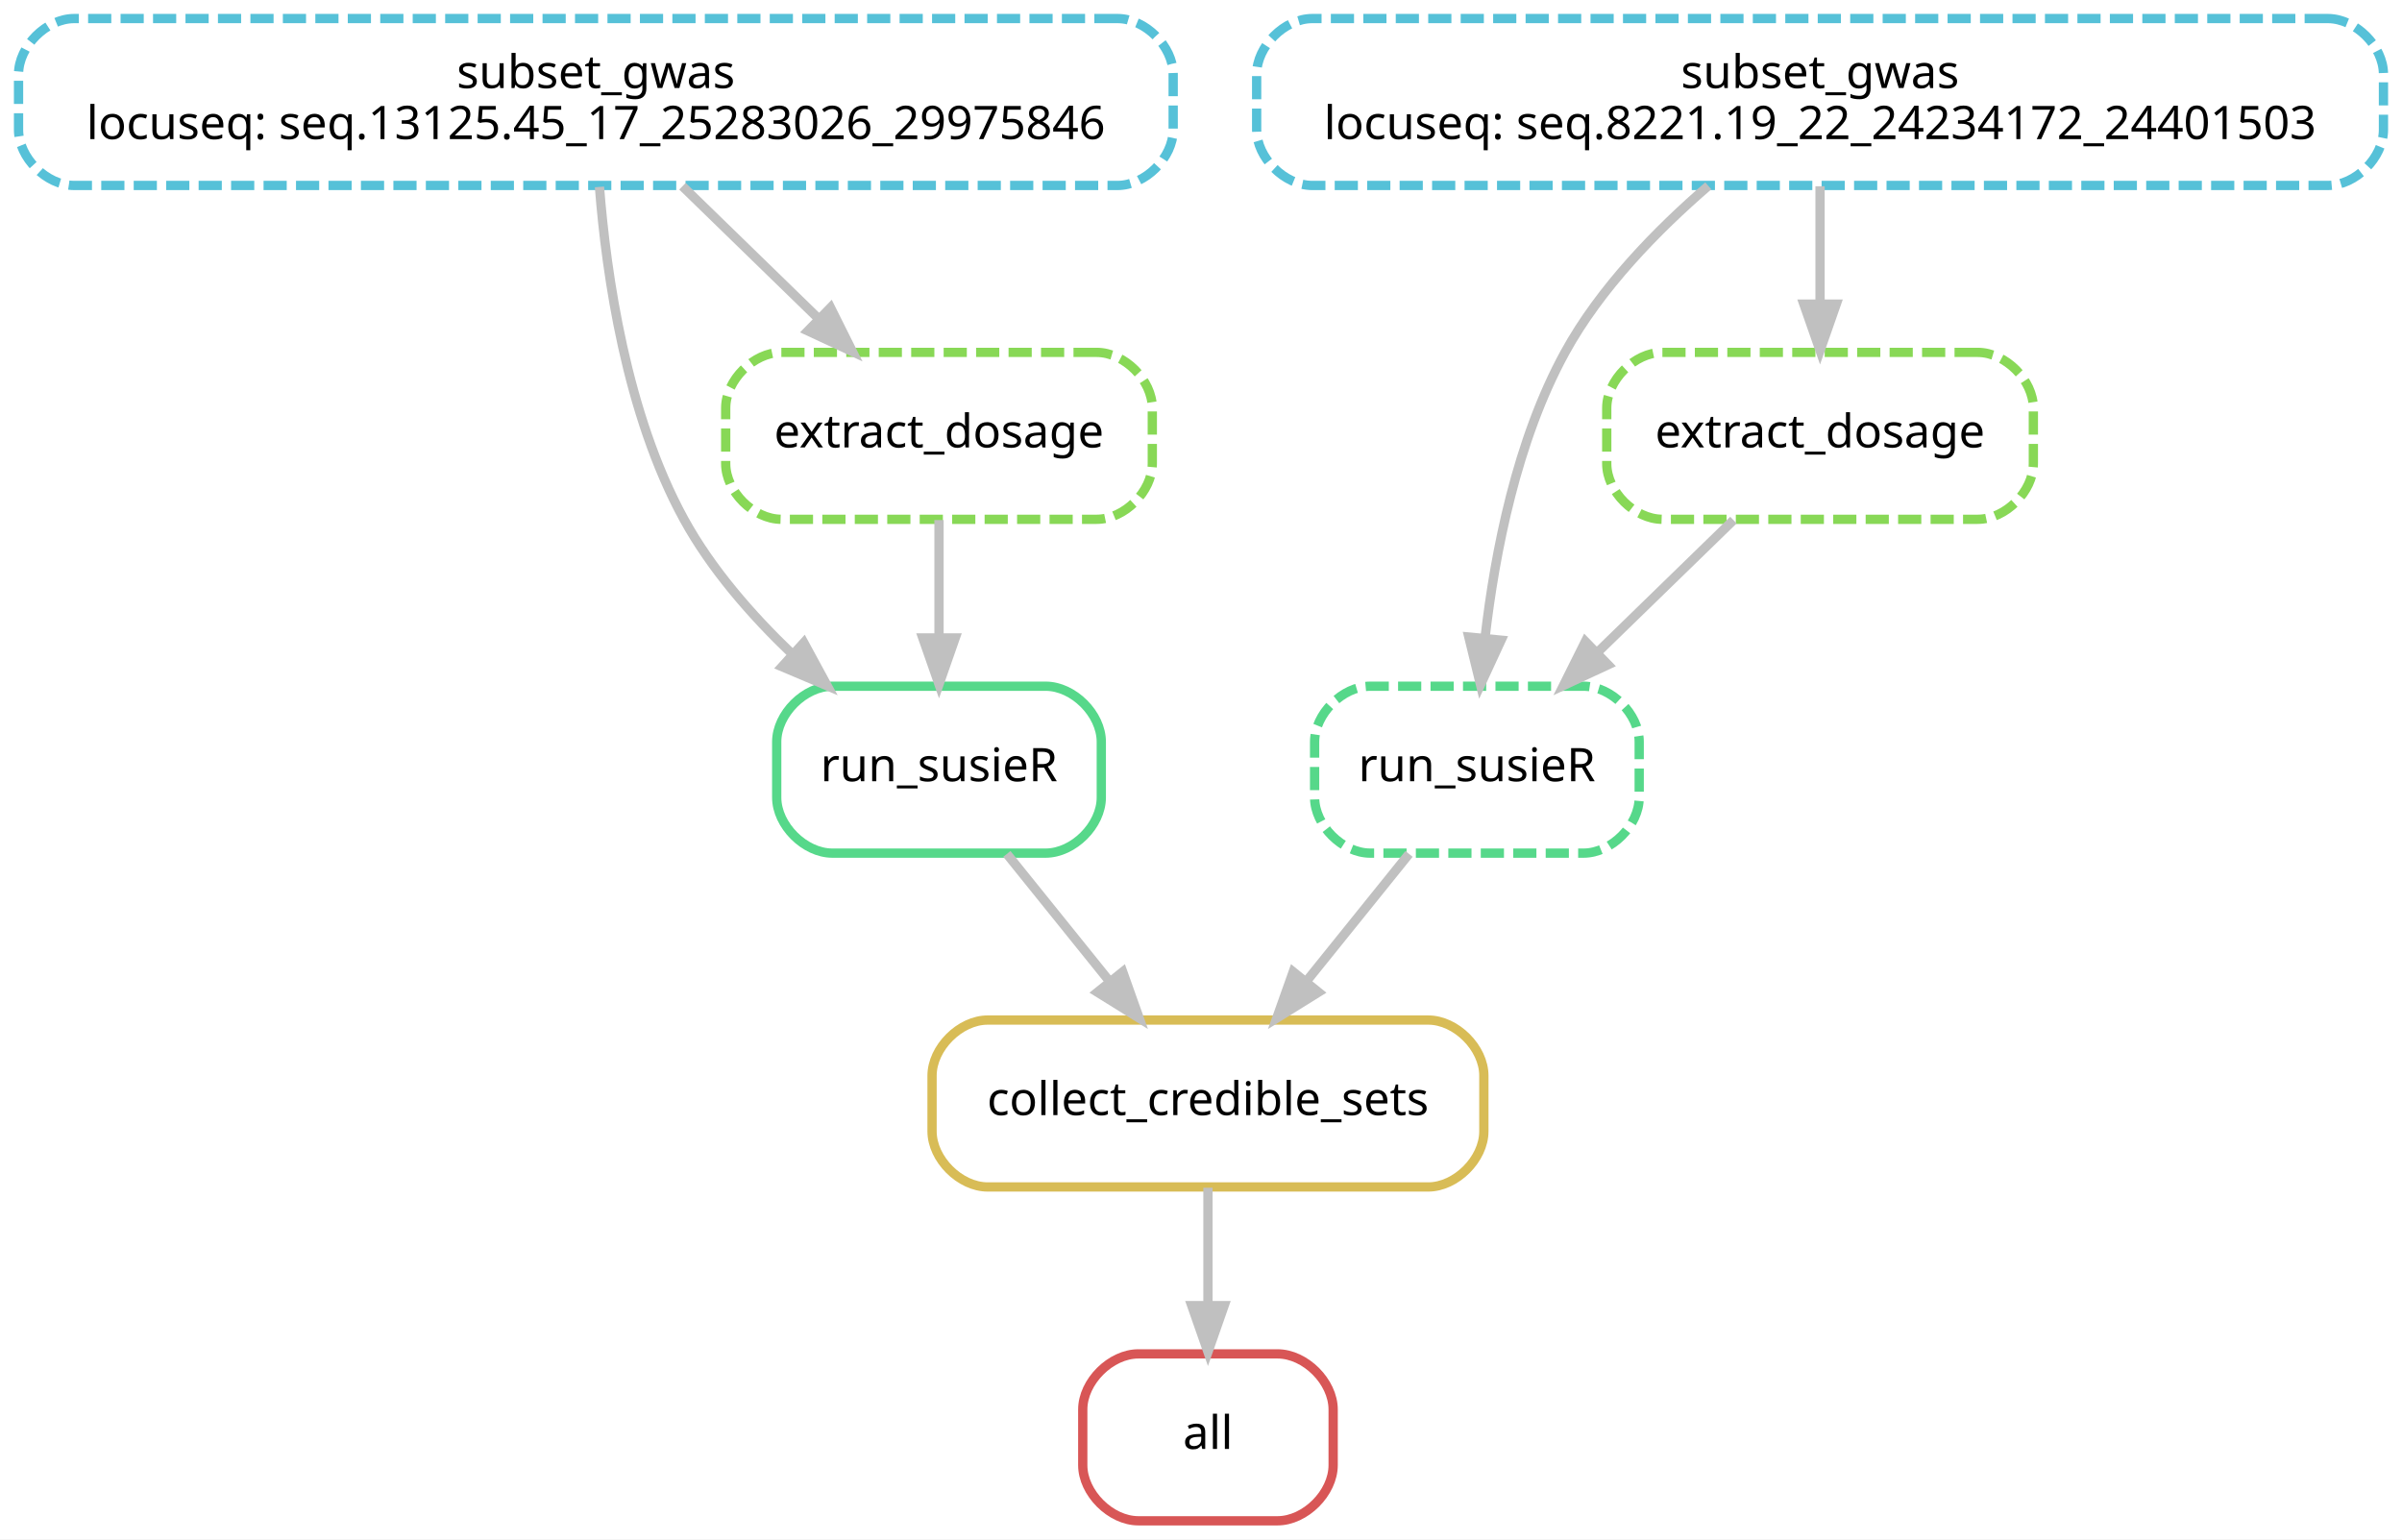
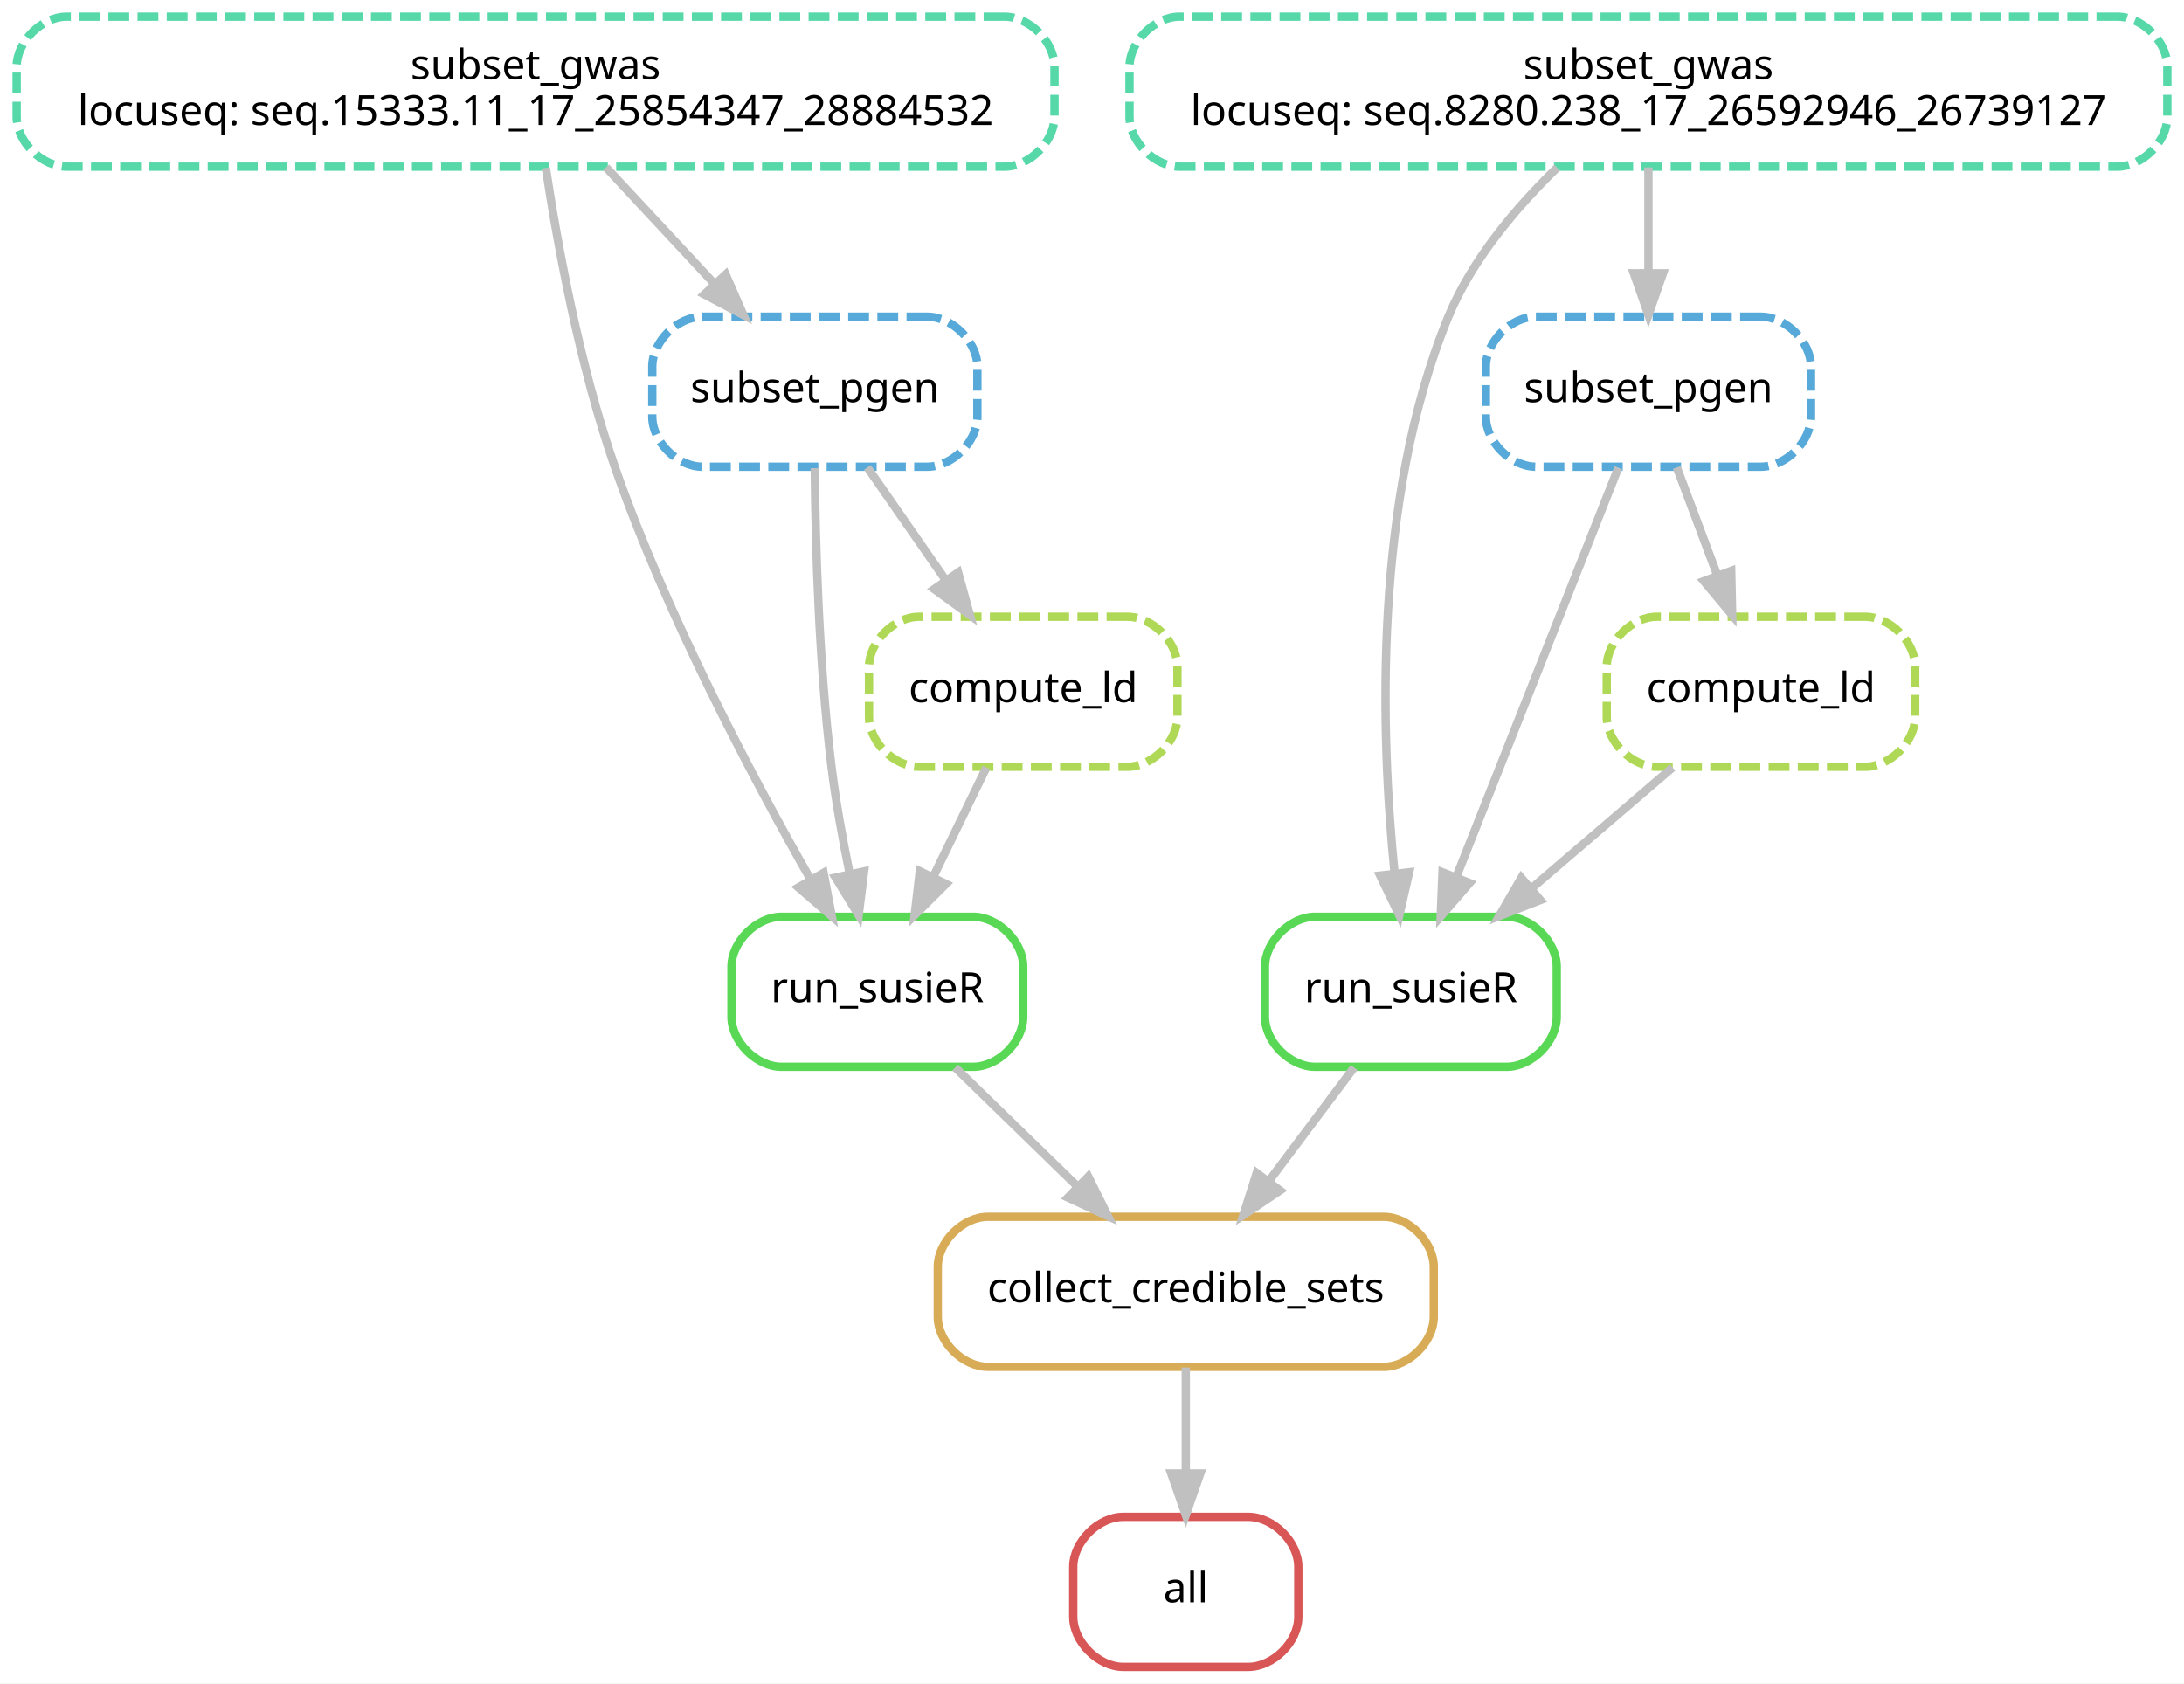
- <svg xmlns="http://www.w3.org/2000/svg" width="518pt" height="332pt" viewBox="0.00 0.00 518.00 332.00">
-   <g id="graph0" class="graph" transform="scale(1 1) rotate(0) translate(4 328)">
-     <polygon fill="#ffffff" stroke="transparent" points="-4,4 -4,-328 514,-328 514,4 -4,4" />
+ <svg xmlns="http://www.w3.org/2000/svg" width="524pt" height="404pt" viewBox="0.00 0.00 524.00 404.00">
+   <g id="graph0" class="graph" transform="scale(1 1) rotate(0) translate(4 400)">
+     <polygon fill="#ffffff" stroke="transparent" points="-4,4 -4,-400 520,-400 520,4 -4,4" />
    <g id="node1" class="node">
-       <path fill="none" stroke="#d85656" stroke-width="2" d="M271.5,-36C271.5,-36 241.5,-36 241.5,-36 235.5,-36 229.5,-30 229.5,-24 229.5,-24 229.5,-12 229.5,-12 229.5,-6 235.5,0 241.5,0 241.5,0 271.5,0 271.5,0 277.5,0 283.5,-6 283.5,-12 283.5,-12 283.5,-24 283.5,-24 283.5,-30 277.5,-36 271.5,-36" />
-       <text text-anchor="middle" x="256.5" y="-15.5" font-family="sans" font-size="10.00" fill="#000000">all</text>
+       <path fill="none" stroke="#d85656" stroke-width="2" d="M295.5,-36C295.5,-36 265.5,-36 265.5,-36 259.5,-36 253.5,-30 253.5,-24 253.5,-24 253.5,-12 253.5,-12 253.5,-6 259.5,0 265.5,0 265.5,0 295.5,0 295.5,0 301.5,0 307.5,-6 307.5,-12 307.5,-12 307.5,-24 307.5,-24 307.5,-30 301.5,-36 295.5,-36" />
+       <text text-anchor="middle" x="280.5" y="-15.5" font-family="sans" font-size="10.00" fill="#000000">all</text>
    </g>
    <g id="node2" class="node">
-       <path fill="none" stroke="#d8bc56" stroke-width="2" d="M304,-108C304,-108 209,-108 209,-108 203,-108 197,-102 197,-96 197,-96 197,-84 197,-84 197,-78 203,-72 209,-72 209,-72 304,-72 304,-72 310,-72 316,-78 316,-84 316,-84 316,-96 316,-96 316,-102 310,-108 304,-108" />
-       <text text-anchor="middle" x="256.5" y="-87.5" font-family="sans" font-size="10.00" fill="#000000">collect_credible_sets</text>
+       <path fill="none" stroke="#d8ac56" stroke-width="2" d="M328,-108C328,-108 233,-108 233,-108 227,-108 221,-102 221,-96 221,-96 221,-84 221,-84 221,-78 227,-72 233,-72 233,-72 328,-72 328,-72 334,-72 340,-78 340,-84 340,-84 340,-96 340,-96 340,-102 334,-108 328,-108" />
+       <text text-anchor="middle" x="280.5" y="-87.5" font-family="sans" font-size="10.00" fill="#000000">collect_credible_sets</text>
    </g>
    <g id="edge1" class="edge">
-       <path fill="none" stroke="#c0c0c0" stroke-width="2" d="M256.5,-71.831C256.5,-64.131 256.5,-54.974 256.5,-46.417" />
-       <polygon fill="#c0c0c0" stroke="#c0c0c0" stroke-width="2" points="260,-46.413 256.5,-36.413 253,-46.413 260,-46.413" />
+       <path fill="none" stroke="#c0c0c0" stroke-width="2" d="M280.5,-71.831C280.5,-64.131 280.5,-54.974 280.5,-46.417" />
+       <polygon fill="#c0c0c0" stroke="#c0c0c0" stroke-width="2" points="284,-46.413 280.5,-36.413 277,-46.413 284,-46.413" />
    </g>
    <g id="node3" class="node">
-       <path fill="none" stroke="#56d88a" stroke-width="2" d="M221.5,-180C221.5,-180 175.5,-180 175.5,-180 169.5,-180 163.5,-174 163.5,-168 163.5,-168 163.5,-156 163.5,-156 163.5,-150 169.5,-144 175.5,-144 175.5,-144 221.5,-144 221.5,-144 227.5,-144 233.5,-150 233.5,-156 233.5,-156 233.5,-168 233.5,-168 233.5,-174 227.5,-180 221.5,-180" />
-       <text text-anchor="middle" x="198.5" y="-159.5" font-family="sans" font-size="10.00" fill="#000000">run_susieR</text>
+       <path fill="none" stroke="#59d856" stroke-width="2" d="M229.5,-180C229.5,-180 183.5,-180 183.5,-180 177.5,-180 171.5,-174 171.5,-168 171.5,-168 171.5,-156 171.5,-156 171.5,-150 177.5,-144 183.5,-144 183.5,-144 229.5,-144 229.5,-144 235.5,-144 241.5,-150 241.5,-156 241.5,-156 241.5,-168 241.5,-168 241.5,-174 235.5,-180 229.5,-180" />
+       <text text-anchor="middle" x="206.5" y="-159.5" font-family="sans" font-size="10.00" fill="#000000">run_susieR</text>
    </g>
    <g id="edge2" class="edge">
-       <path fill="none" stroke="#c0c0c0" stroke-width="2" d="M213.136,-143.831C219.816,-135.539 227.857,-125.557 235.19,-116.453" />
-       <polygon fill="#c0c0c0" stroke="#c0c0c0" stroke-width="2" points="238.119,-118.397 241.667,-108.413 232.668,-114.005 238.119,-118.397" />
+       <path fill="none" stroke="#c0c0c0" stroke-width="2" d="M225.173,-143.831C234.025,-135.219 244.749,-124.785 254.389,-115.405" />
+       <polygon fill="#c0c0c0" stroke="#c0c0c0" stroke-width="2" points="257.106,-117.645 261.833,-108.163 252.225,-112.628 257.106,-117.645" />
    </g>
    <g id="node4" class="node">
-       <path fill="none" stroke="#88d856" stroke-width="2" stroke-dasharray="5,2" d="M232.5,-252C232.5,-252 164.5,-252 164.5,-252 158.5,-252 152.5,-246 152.5,-240 152.5,-240 152.5,-228 152.5,-228 152.5,-222 158.5,-216 164.5,-216 164.5,-216 232.5,-216 232.5,-216 238.5,-216 244.5,-222 244.5,-228 244.5,-228 244.5,-240 244.5,-240 244.5,-246 238.5,-252 232.5,-252" />
-       <text text-anchor="middle" x="198.5" y="-231.5" font-family="sans" font-size="10.00" fill="#000000">extract_dosage</text>
+       <path fill="none" stroke="#56a9d8" stroke-width="2" stroke-dasharray="5,2" d="M218.5,-324C218.5,-324 164.5,-324 164.5,-324 158.5,-324 152.5,-318 152.5,-312 152.5,-312 152.5,-300 152.5,-300 152.5,-294 158.5,-288 164.5,-288 164.5,-288 218.5,-288 218.5,-288 224.5,-288 230.5,-294 230.5,-300 230.5,-300 230.5,-312 230.5,-312 230.5,-318 224.5,-324 218.5,-324" />
+       <text text-anchor="middle" x="191.5" y="-303.5" font-family="sans" font-size="10.00" fill="#000000">subset_pgen</text>
    </g>
    <g id="edge4" class="edge">
-       <path fill="none" stroke="#c0c0c0" stroke-width="2" d="M198.5,-215.831C198.5,-208.131 198.5,-198.974 198.5,-190.417" />
-       <polygon fill="#c0c0c0" stroke="#c0c0c0" stroke-width="2" points="202,-190.413 198.5,-180.413 195,-190.413 202,-190.413" />
+       <path fill="none" stroke="#c0c0c0" stroke-width="2" d="M191.477,-287.659C191.651,-269.422 192.457,-240.681 195.5,-216 196.537,-207.588 198.174,-198.53 199.871,-190.282" />
+       <polygon fill="#c0c0c0" stroke="#c0c0c0" stroke-width="2" points="203.32,-190.891 202.012,-180.377 196.478,-189.411 203.32,-190.891" />
+     </g>
+     <g id="node6" class="node">
+       <path fill="none" stroke="#afd856" stroke-width="2" stroke-dasharray="5,2" d="M266.5,-252C266.5,-252 216.5,-252 216.5,-252 210.5,-252 204.5,-246 204.5,-240 204.5,-240 204.5,-228 204.5,-228 204.5,-222 210.5,-216 216.5,-216 216.5,-216 266.5,-216 266.5,-216 272.5,-216 278.5,-222 278.5,-228 278.5,-228 278.5,-240 278.5,-240 278.5,-246 272.5,-252 266.5,-252" />
+       <text text-anchor="middle" x="241.5" y="-231.5" font-family="sans" font-size="10.00" fill="#000000">compute_ld</text>
+     </g>
+     <g id="edge8" class="edge">
+       <path fill="none" stroke="#c0c0c0" stroke-width="2" d="M204.117,-287.831C209.817,-279.623 216.666,-269.761 222.936,-260.732" />
+       <polygon fill="#c0c0c0" stroke="#c0c0c0" stroke-width="2" points="225.884,-262.623 228.713,-252.413 220.134,-258.631 225.884,-262.623" />
    </g>
    <g id="node5" class="node">
-       <path fill="none" stroke="#56c1d8" stroke-width="2" stroke-dasharray="5,2" d="M237,-324C237,-324 12,-324 12,-324 6,-324 0,-318 0,-312 0,-312 0,-300 0,-300 0,-294 6,-288 12,-288 12,-288 237,-288 237,-288 243,-288 249,-294 249,-300 249,-300 249,-312 249,-312 249,-318 243,-324 237,-324" />
-       <text text-anchor="middle" x="124.5" y="-309" font-family="sans" font-size="10.00" fill="#000000">subset_gwas</text>
-       <text text-anchor="middle" x="124.5" y="-298" font-family="sans" font-size="10.00" fill="#000000">locuseq: seq.13125.45_17_25283026_29975846</text>
+       <path fill="none" stroke="#56d8a9" stroke-width="2" stroke-dasharray="5,2" d="M237,-396C237,-396 12,-396 12,-396 6,-396 0,-390 0,-384 0,-384 0,-372 0,-372 0,-366 6,-360 12,-360 12,-360 237,-360 237,-360 243,-360 249,-366 249,-372 249,-372 249,-384 249,-384 249,-390 243,-396 237,-396" />
+       <text text-anchor="middle" x="124.5" y="-381" font-family="sans" font-size="10.00" fill="#000000">subset_gwas</text>
+       <text text-anchor="middle" x="124.5" y="-370" font-family="sans" font-size="10.00" fill="#000000">locuseq: seq.15333.11_17_25854347_28884532</text>
    </g>
    <g id="edge5" class="edge">
-       <path fill="none" stroke="#c0c0c0" stroke-width="2" d="M125.275,-287.685C126.761,-268.702 131.067,-238.687 143.5,-216 149.369,-205.29 158.044,-195.353 166.778,-186.999" />
-       <polygon fill="#c0c0c0" stroke="#c0c0c0" stroke-width="2" points="169.344,-189.397 174.399,-180.086 164.641,-184.212 169.344,-189.397" />
+       <path fill="none" stroke="#c0c0c0" stroke-width="2" d="M126.959,-359.7C129.762,-341.249 135.079,-312.123 143.5,-288 155.936,-252.374 176.266,-213.923 190.457,-188.993" />
+       <polygon fill="#c0c0c0" stroke="#c0c0c0" stroke-width="2" points="193.602,-190.546 195.566,-180.134 187.538,-187.048 193.602,-190.546" />
+     </g>
+     <g id="edge7" class="edge">
+       <path fill="none" stroke="#c0c0c0" stroke-width="2" d="M141.407,-359.831C149.281,-351.369 158.792,-341.149 167.401,-331.897" />
+       <polygon fill="#c0c0c0" stroke="#c0c0c0" stroke-width="2" points="170.115,-334.118 174.365,-324.413 164.991,-329.35 170.115,-334.118" />
    </g>
    <g id="edge6" class="edge">
-       <path fill="none" stroke="#c0c0c0" stroke-width="2" d="M143.173,-287.831C152.025,-279.219 162.749,-268.785 172.389,-259.405" />
-       <polygon fill="#c0c0c0" stroke="#c0c0c0" stroke-width="2" points="175.106,-261.645 179.833,-252.163 170.225,-256.628 175.106,-261.645" />
+       <path fill="none" stroke="#c0c0c0" stroke-width="2" d="M232.668,-215.831C228.801,-207.877 224.179,-198.369 219.903,-189.572" />
+       <polygon fill="#c0c0c0" stroke="#c0c0c0" stroke-width="2" points="222.971,-187.877 215.451,-180.413 216.675,-190.937 222.971,-187.877" />
    </g>
-     <g id="node6" class="node">
-       <path fill="none" stroke="#56d88a" stroke-width="2" stroke-dasharray="5,2" d="M337.5,-180C337.5,-180 291.5,-180 291.5,-180 285.5,-180 279.5,-174 279.5,-168 279.5,-168 279.5,-156 279.5,-156 279.5,-150 285.5,-144 291.5,-144 291.5,-144 337.5,-144 337.5,-144 343.5,-144 349.5,-150 349.5,-156 349.5,-156 349.5,-168 349.5,-168 349.5,-174 343.5,-180 337.5,-180" />
-       <text text-anchor="middle" x="314.5" y="-159.5" font-family="sans" font-size="10.00" fill="#000000">run_susieR</text>
+     <g id="node7" class="node">
+       <path fill="none" stroke="#59d856" stroke-width="2" d="M357.5,-180C357.5,-180 311.5,-180 311.5,-180 305.5,-180 299.5,-174 299.5,-168 299.5,-168 299.5,-156 299.5,-156 299.5,-150 305.5,-144 311.5,-144 311.5,-144 357.5,-144 357.5,-144 363.5,-144 369.5,-150 369.5,-156 369.5,-156 369.5,-168 369.5,-168 369.5,-174 363.5,-180 357.5,-180" />
+       <text text-anchor="middle" x="334.5" y="-159.5" font-family="sans" font-size="10.00" fill="#000000">run_susieR</text>
    </g>
    <g id="edge3" class="edge">
-       <path fill="none" stroke="#c0c0c0" stroke-width="2" d="M299.864,-143.831C293.184,-135.539 285.143,-125.557 277.81,-116.453" />
-       <polygon fill="#c0c0c0" stroke="#c0c0c0" stroke-width="2" points="280.332,-114.005 271.333,-108.413 274.881,-118.397 280.332,-114.005" />
-     </g>
-     <g id="node7" class="node">
-       <path fill="none" stroke="#88d856" stroke-width="2" stroke-dasharray="5,2" d="M422.5,-252C422.5,-252 354.5,-252 354.5,-252 348.5,-252 342.5,-246 342.5,-240 342.5,-240 342.5,-228 342.5,-228 342.5,-222 348.5,-216 354.5,-216 354.5,-216 422.5,-216 422.5,-216 428.5,-216 434.5,-222 434.5,-228 434.5,-228 434.5,-240 434.5,-240 434.5,-246 428.5,-252 422.5,-252" />
-       <text text-anchor="middle" x="388.5" y="-231.5" font-family="sans" font-size="10.00" fill="#000000">extract_dosage</text>
-     </g>
-     <g id="edge7" class="edge">
-       <path fill="none" stroke="#c0c0c0" stroke-width="2" d="M369.827,-215.831C360.975,-207.219 350.251,-196.785 340.611,-187.405" />
-       <polygon fill="#c0c0c0" stroke="#c0c0c0" stroke-width="2" points="342.775,-184.628 333.167,-180.163 337.894,-189.645 342.775,-184.628" />
+       <path fill="none" stroke="#c0c0c0" stroke-width="2" d="M320.873,-143.831C314.654,-135.539 307.168,-125.557 300.34,-116.453" />
+       <polygon fill="#c0c0c0" stroke="#c0c0c0" stroke-width="2" points="303.11,-114.313 294.31,-108.413 297.51,-118.513 303.11,-114.313" />
    </g>
    <g id="node8" class="node">
-       <path fill="none" stroke="#56c1d8" stroke-width="2" stroke-dasharray="5,2" d="M498,-324C498,-324 279,-324 279,-324 273,-324 267,-318 267,-312 267,-312 267,-300 267,-300 267,-294 273,-288 279,-288 279,-288 498,-288 498,-288 504,-288 510,-294 510,-300 510,-300 510,-312 510,-312 510,-318 504,-324 498,-324" />
-       <text text-anchor="middle" x="388.5" y="-309" font-family="sans" font-size="10.00" fill="#000000">subset_gwas</text>
-       <text text-anchor="middle" x="388.5" y="-298" font-family="sans" font-size="10.00" fill="#000000">locuseq: seq.8221.19_22_24234172_24401503</text>
-     </g>
-     <g id="edge8" class="edge">
-       <path fill="none" stroke="#c0c0c0" stroke-width="2" d="M364.399,-287.914C353.367,-278.402 341.089,-265.847 333.5,-252 323.107,-233.035 318.393,-208.95 316.258,-190.468" />
-       <polygon fill="#c0c0c0" stroke="#c0c0c0" stroke-width="2" points="319.722,-189.932 315.275,-180.315 312.755,-190.606 319.722,-189.932" />
+       <path fill="none" stroke="#56a9d8" stroke-width="2" stroke-dasharray="5,2" d="M418.5,-324C418.5,-324 364.5,-324 364.5,-324 358.5,-324 352.5,-318 352.5,-312 352.5,-312 352.5,-300 352.5,-300 352.5,-294 358.5,-288 364.5,-288 364.5,-288 418.5,-288 418.5,-288 424.5,-288 430.5,-294 430.5,-300 430.5,-300 430.5,-312 430.5,-312 430.5,-318 424.5,-324 418.5,-324" />
+       <text text-anchor="middle" x="391.5" y="-303.5" font-family="sans" font-size="10.00" fill="#000000">subset_pgen</text>
    </g>
    <g id="edge9" class="edge">
-       <path fill="none" stroke="#c0c0c0" stroke-width="2" d="M388.5,-287.831C388.5,-280.131 388.5,-270.974 388.5,-262.417" />
-       <polygon fill="#c0c0c0" stroke="#c0c0c0" stroke-width="2" points="392,-262.413 388.5,-252.413 385,-262.413 392,-262.413" />
+       <path fill="none" stroke="#c0c0c0" stroke-width="2" d="M384.281,-287.762C374.473,-262.985 356.853,-218.471 345.423,-189.594" />
+       <polygon fill="#c0c0c0" stroke="#c0c0c0" stroke-width="2" points="348.595,-188.1 341.661,-180.09 342.087,-190.676 348.595,-188.1" />
+     </g>
+     <g id="node10" class="node">
+       <path fill="none" stroke="#afd856" stroke-width="2" stroke-dasharray="5,2" d="M443.5,-252C443.5,-252 393.5,-252 393.5,-252 387.5,-252 381.5,-246 381.5,-240 381.5,-240 381.5,-228 381.5,-228 381.5,-222 387.5,-216 393.5,-216 393.5,-216 443.5,-216 443.5,-216 449.5,-216 455.5,-222 455.5,-228 455.5,-228 455.5,-240 455.5,-240 455.5,-246 449.5,-252 443.5,-252" />
+       <text text-anchor="middle" x="418.5" y="-231.5" font-family="sans" font-size="10.00" fill="#000000">compute_ld</text>
+     </g>
+     <g id="edge13" class="edge">
+       <path fill="none" stroke="#c0c0c0" stroke-width="2" d="M398.313,-287.831C401.264,-279.962 404.786,-270.571 408.055,-261.853" />
+       <polygon fill="#c0c0c0" stroke="#c0c0c0" stroke-width="2" points="411.361,-263.005 411.595,-252.413 404.807,-260.548 411.361,-263.005" />
+     </g>
+     <g id="node9" class="node">
+       <path fill="none" stroke="#56d8a9" stroke-width="2" stroke-dasharray="5,2" d="M504,-396C504,-396 279,-396 279,-396 273,-396 267,-390 267,-384 267,-384 267,-372 267,-372 267,-366 273,-360 279,-360 279,-360 504,-360 504,-360 510,-360 516,-366 516,-372 516,-372 516,-384 516,-384 516,-390 510,-396 504,-396" />
+       <text text-anchor="middle" x="391.5" y="-381" font-family="sans" font-size="10.00" fill="#000000">subset_gwas</text>
+       <text text-anchor="middle" x="391.5" y="-370" font-family="sans" font-size="10.00" fill="#000000">locuseq: seq.8280.238_17_26592946_26739127</text>
+     </g>
+     <g id="edge10" class="edge">
+       <path fill="none" stroke="#c0c0c0" stroke-width="2" d="M369.612,-359.771C359.781,-350.226 349.142,-337.684 343.5,-324 325.382,-280.058 327.238,-223.661 330.609,-190.319" />
+       <polygon fill="#c0c0c0" stroke="#c0c0c0" stroke-width="2" points="334.091,-190.678 331.733,-180.349 327.135,-189.894 334.091,-190.678" />
+     </g>
+     <g id="edge12" class="edge">
+       <path fill="none" stroke="#c0c0c0" stroke-width="2" d="M391.5,-359.831C391.5,-352.131 391.5,-342.974 391.5,-334.417" />
+       <polygon fill="#c0c0c0" stroke="#c0c0c0" stroke-width="2" points="395,-334.413 391.5,-324.413 388,-334.413 395,-334.413" />
+     </g>
+     <g id="edge11" class="edge">
+       <path fill="none" stroke="#c0c0c0" stroke-width="2" d="M397.303,-215.831C387.057,-207.048 374.6,-196.371 363.49,-186.849" />
+       <polygon fill="#c0c0c0" stroke="#c0c0c0" stroke-width="2" points="365.56,-184.013 355.69,-180.163 361.005,-189.328 365.56,-184.013" />
    </g>
  </g>
</svg>
